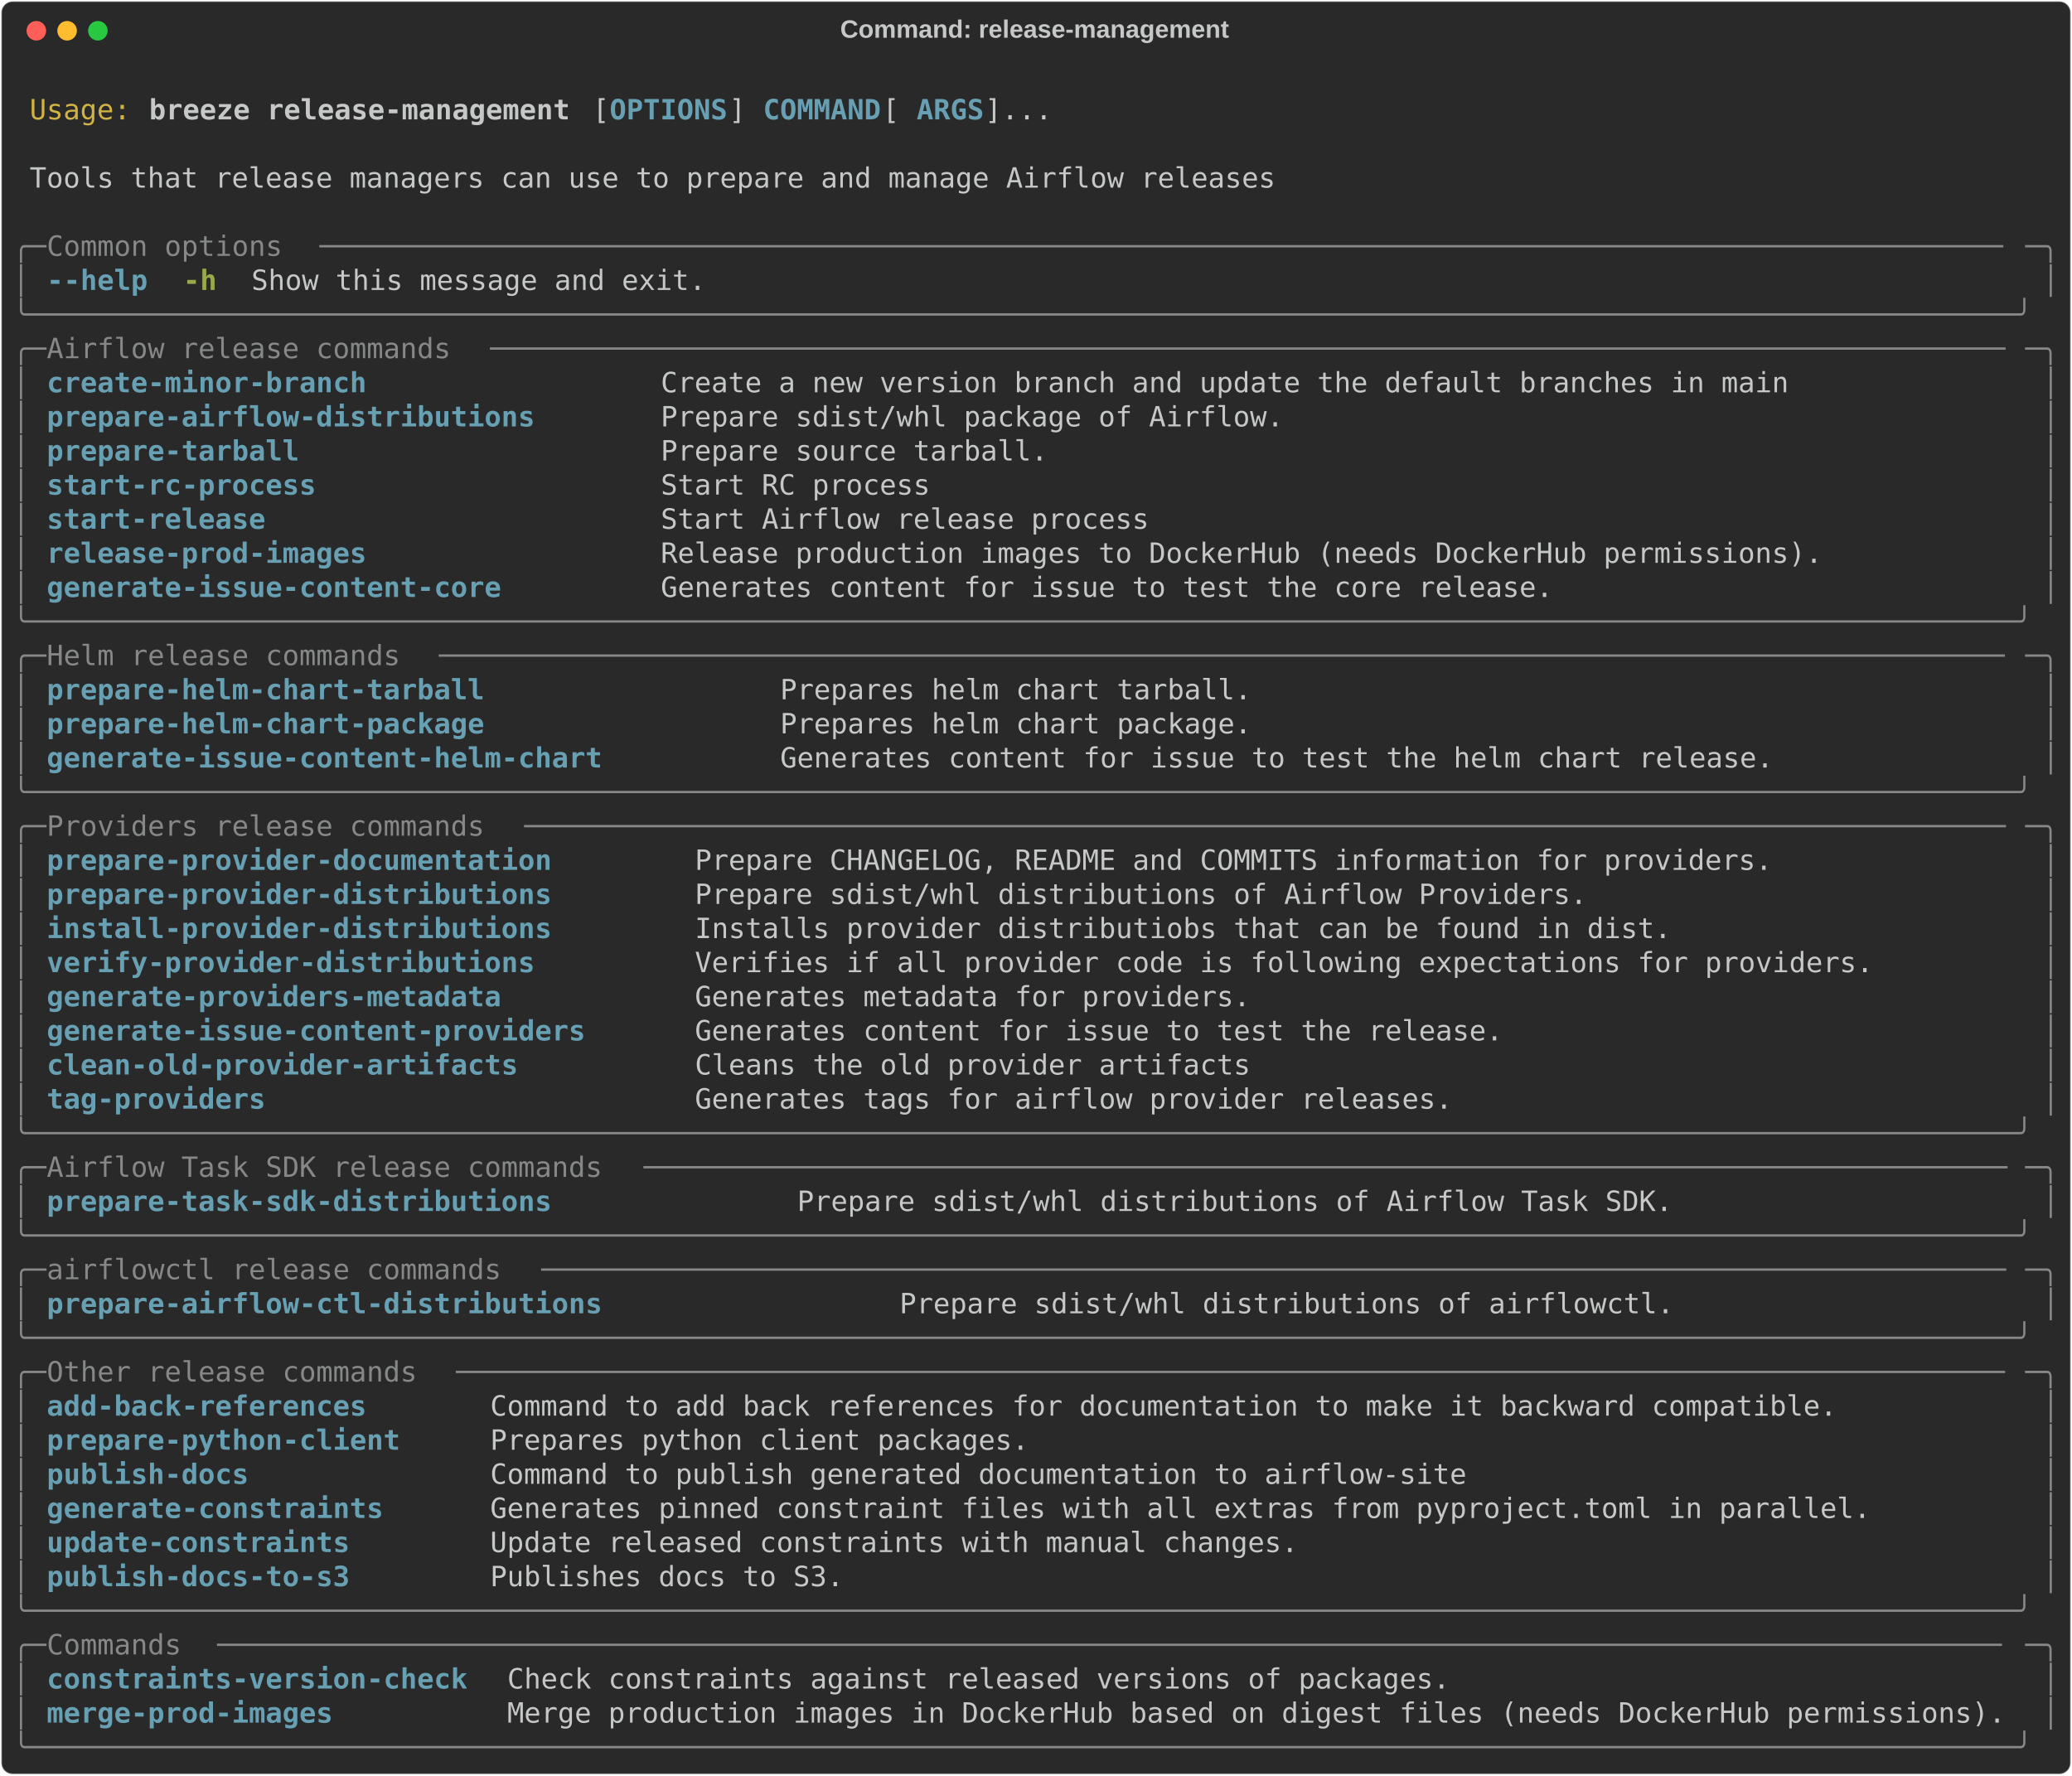
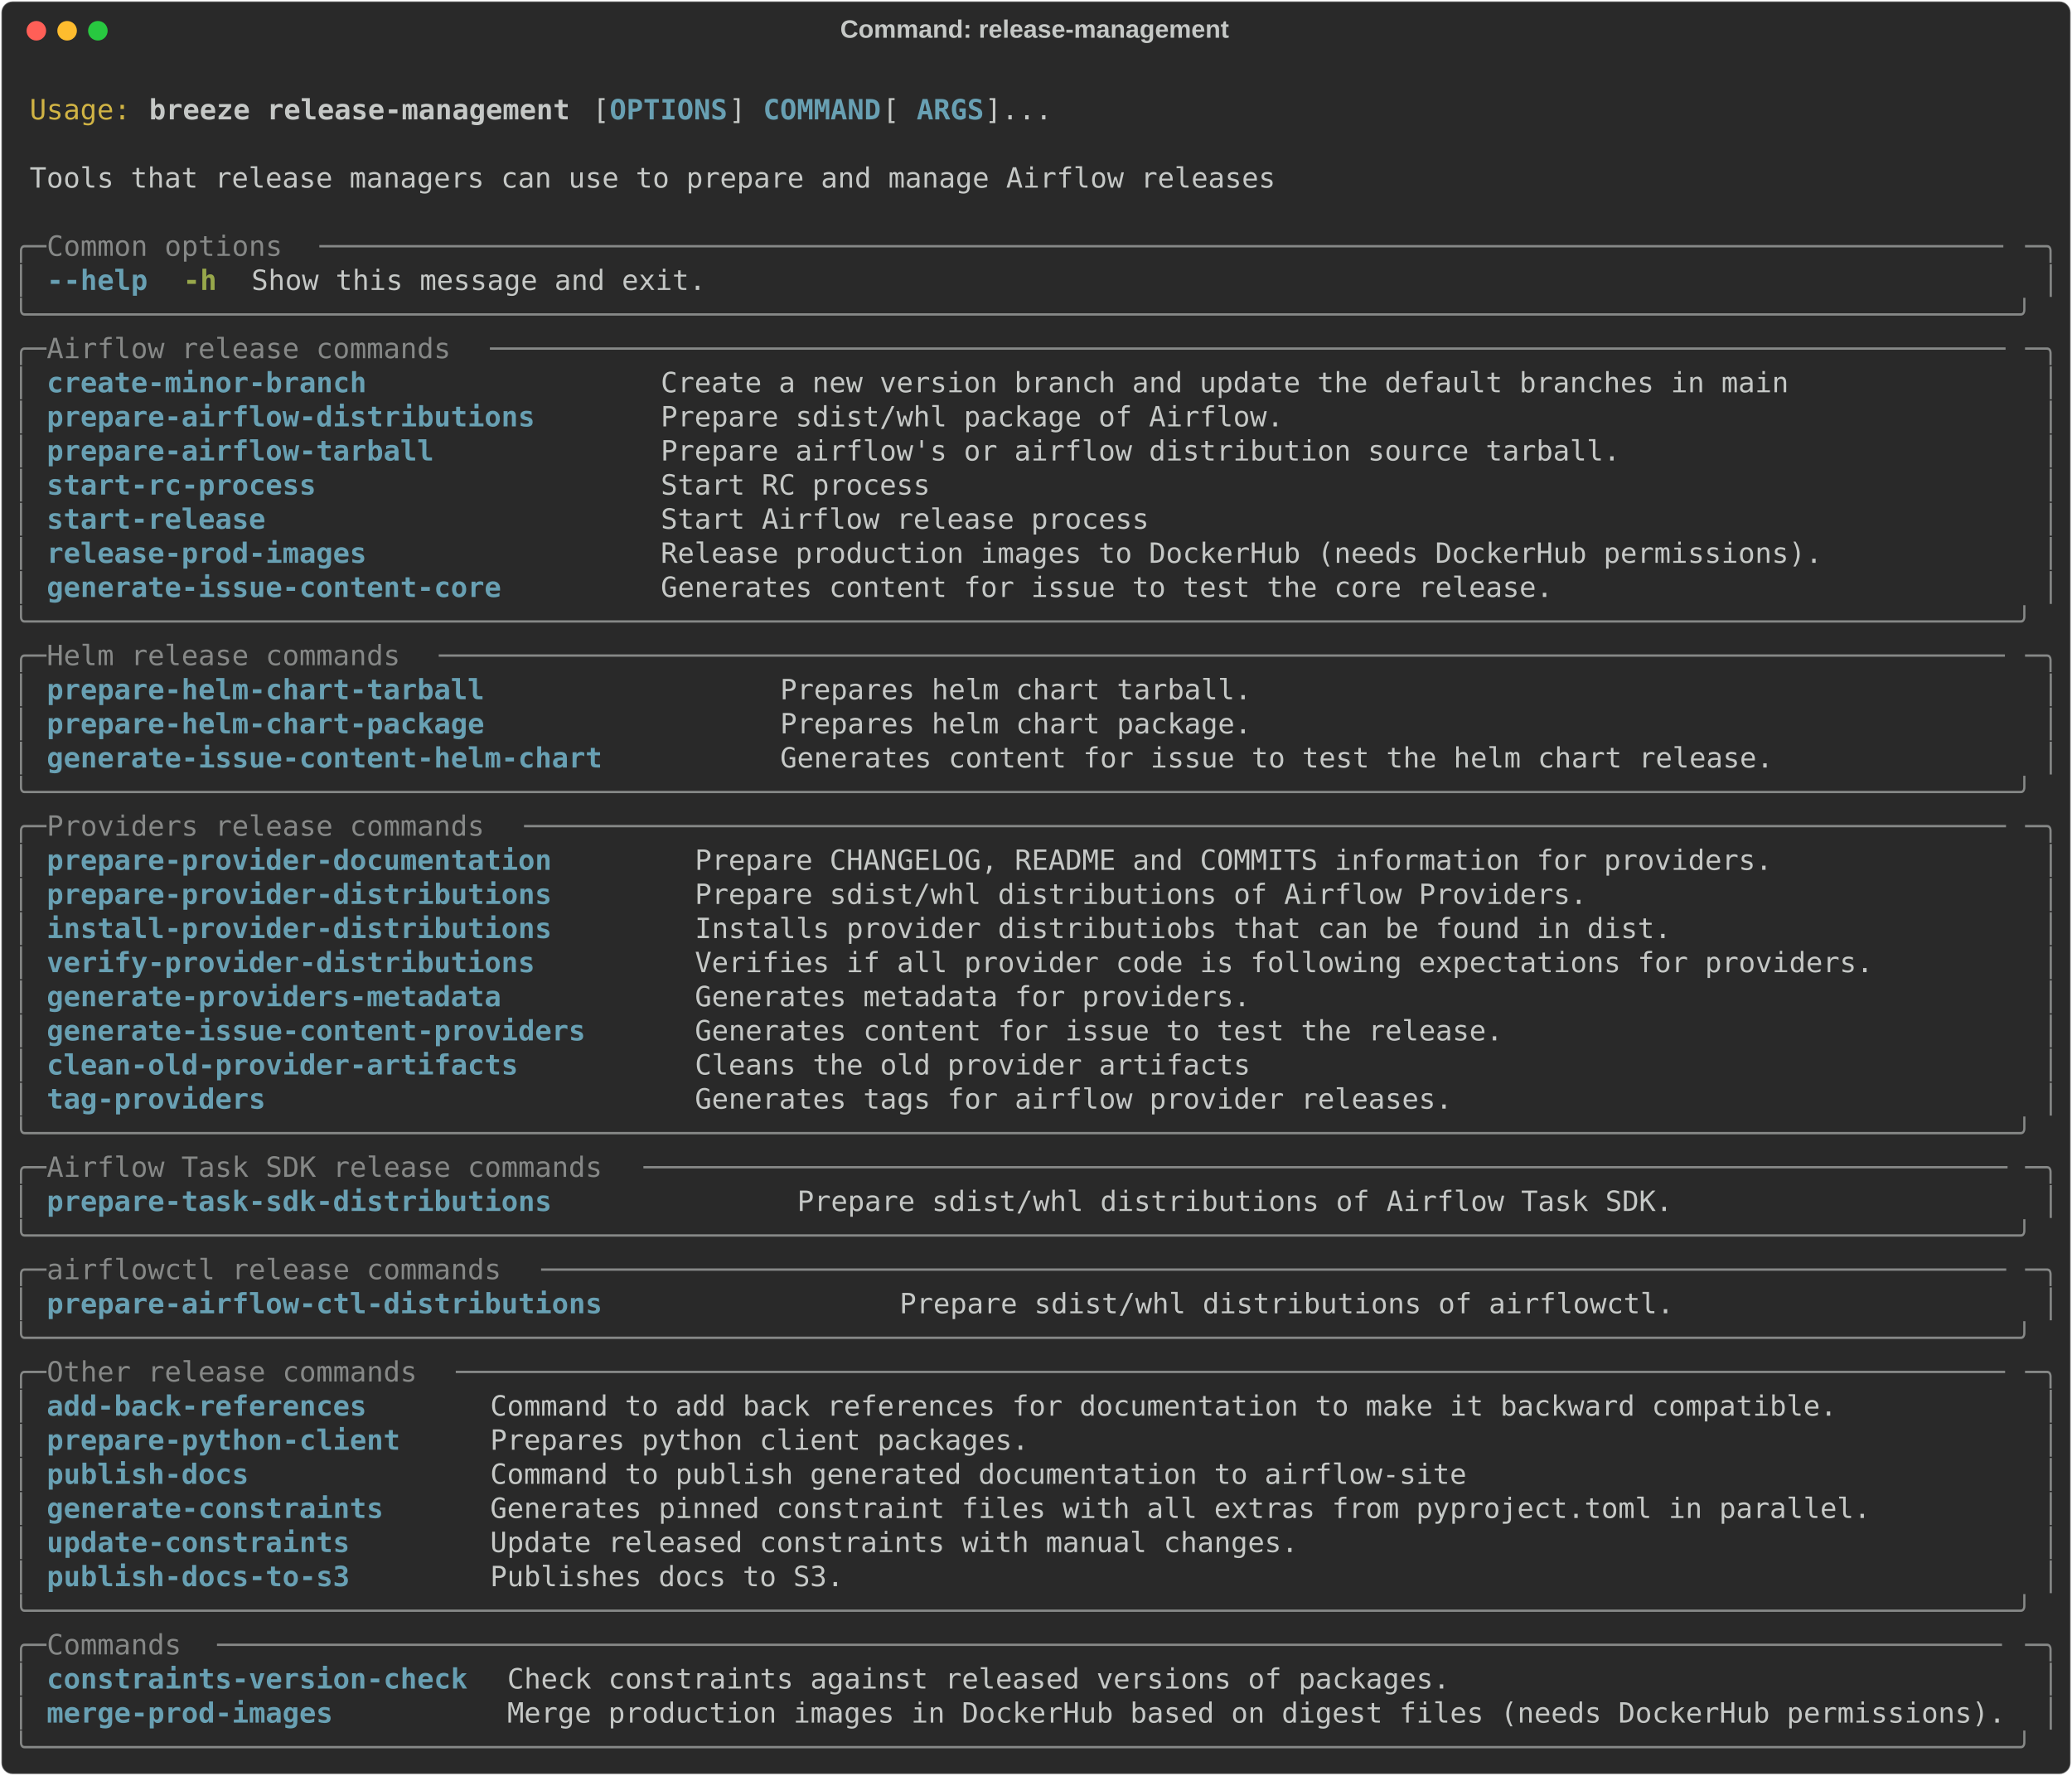
<svg xmlns="http://www.w3.org/2000/svg" class="rich-terminal" viewBox="0 0 1482 1270.0">
  <style>

    @font-face {
        font-family: "Fira Code";
        src: local("FiraCode-Regular"),
                url("https://cdnjs.cloudflare.com/ajax/libs/firacode/6.2.0/woff2/FiraCode-Regular.woff2") format("woff2"),
                url("https://cdnjs.cloudflare.com/ajax/libs/firacode/6.2.0/woff/FiraCode-Regular.woff") format("woff");
        font-style: normal;
        font-weight: 400;
    }
    @font-face {
        font-family: "Fira Code";
        src: local("FiraCode-Bold"),
                url("https://cdnjs.cloudflare.com/ajax/libs/firacode/6.2.0/woff2/FiraCode-Bold.woff2") format("woff2"),
                url("https://cdnjs.cloudflare.com/ajax/libs/firacode/6.2.0/woff/FiraCode-Bold.woff") format("woff");
        font-style: bold;
        font-weight: 700;
    }

    .breeze-release-management-matrix {
        font-family: Fira Code, monospace;
        font-size: 20px;
        line-height: 24.4px;
        font-variant-east-asian: full-width;
    }

    .breeze-release-management-title {
        font-size: 18px;
        font-weight: bold;
        font-family: arial;
    }

    .breeze-release-management-r1 { fill: #c5c8c6 }
.breeze-release-management-r2 { fill: #d0b344 }
.breeze-release-management-r3 { fill: #c5c8c6;font-weight: bold }
.breeze-release-management-r4 { fill: #68a0b3;font-weight: bold }
.breeze-release-management-r5 { fill: #868887 }
.breeze-release-management-r6 { fill: #98a84b;font-weight: bold }
    </style>
  <defs>
    <clipPath id="breeze-release-management-clip-terminal">
      <rect x="0" y="0" width="1463.0" height="1219.0" />
    </clipPath>
    <clipPath id="breeze-release-management-line-0">
      <rect x="0" y="1.5" width="1464" height="24.65" />
    </clipPath>
    <clipPath id="breeze-release-management-line-1">
      <rect x="0" y="25.9" width="1464" height="24.65" />
    </clipPath>
    <clipPath id="breeze-release-management-line-2">
      <rect x="0" y="50.3" width="1464" height="24.65" />
    </clipPath>
    <clipPath id="breeze-release-management-line-3">
      <rect x="0" y="74.7" width="1464" height="24.65" />
    </clipPath>
    <clipPath id="breeze-release-management-line-4">
      <rect x="0" y="99.1" width="1464" height="24.65" />
    </clipPath>
    <clipPath id="breeze-release-management-line-5">
      <rect x="0" y="123.5" width="1464" height="24.65" />
    </clipPath>
    <clipPath id="breeze-release-management-line-6">
      <rect x="0" y="147.9" width="1464" height="24.65" />
    </clipPath>
    <clipPath id="breeze-release-management-line-7">
      <rect x="0" y="172.3" width="1464" height="24.65" />
    </clipPath>
    <clipPath id="breeze-release-management-line-8">
      <rect x="0" y="196.7" width="1464" height="24.65" />
    </clipPath>
    <clipPath id="breeze-release-management-line-9">
      <rect x="0" y="221.1" width="1464" height="24.65" />
    </clipPath>
    <clipPath id="breeze-release-management-line-10">
      <rect x="0" y="245.5" width="1464" height="24.65" />
    </clipPath>
    <clipPath id="breeze-release-management-line-11">
      <rect x="0" y="269.9" width="1464" height="24.65" />
    </clipPath>
    <clipPath id="breeze-release-management-line-12">
      <rect x="0" y="294.3" width="1464" height="24.65" />
    </clipPath>
    <clipPath id="breeze-release-management-line-13">
      <rect x="0" y="318.7" width="1464" height="24.65" />
    </clipPath>
    <clipPath id="breeze-release-management-line-14">
      <rect x="0" y="343.1" width="1464" height="24.65" />
    </clipPath>
    <clipPath id="breeze-release-management-line-15">
      <rect x="0" y="367.5" width="1464" height="24.65" />
    </clipPath>
    <clipPath id="breeze-release-management-line-16">
      <rect x="0" y="391.9" width="1464" height="24.65" />
    </clipPath>
    <clipPath id="breeze-release-management-line-17">
      <rect x="0" y="416.3" width="1464" height="24.65" />
    </clipPath>
    <clipPath id="breeze-release-management-line-18">
      <rect x="0" y="440.7" width="1464" height="24.65" />
    </clipPath>
    <clipPath id="breeze-release-management-line-19">
      <rect x="0" y="465.1" width="1464" height="24.65" />
    </clipPath>
    <clipPath id="breeze-release-management-line-20">
      <rect x="0" y="489.5" width="1464" height="24.65" />
    </clipPath>
    <clipPath id="breeze-release-management-line-21">
      <rect x="0" y="513.9" width="1464" height="24.65" />
    </clipPath>
    <clipPath id="breeze-release-management-line-22">
      <rect x="0" y="538.3" width="1464" height="24.65" />
    </clipPath>
    <clipPath id="breeze-release-management-line-23">
      <rect x="0" y="562.7" width="1464" height="24.65" />
    </clipPath>
    <clipPath id="breeze-release-management-line-24">
      <rect x="0" y="587.1" width="1464" height="24.65" />
    </clipPath>
    <clipPath id="breeze-release-management-line-25">
      <rect x="0" y="611.5" width="1464" height="24.65" />
    </clipPath>
    <clipPath id="breeze-release-management-line-26">
      <rect x="0" y="635.9" width="1464" height="24.65" />
    </clipPath>
    <clipPath id="breeze-release-management-line-27">
      <rect x="0" y="660.3" width="1464" height="24.65" />
    </clipPath>
    <clipPath id="breeze-release-management-line-28">
      <rect x="0" y="684.7" width="1464" height="24.65" />
    </clipPath>
    <clipPath id="breeze-release-management-line-29">
      <rect x="0" y="709.1" width="1464" height="24.65" />
    </clipPath>
    <clipPath id="breeze-release-management-line-30">
      <rect x="0" y="733.5" width="1464" height="24.65" />
    </clipPath>
    <clipPath id="breeze-release-management-line-31">
      <rect x="0" y="757.9" width="1464" height="24.65" />
    </clipPath>
    <clipPath id="breeze-release-management-line-32">
      <rect x="0" y="782.3" width="1464" height="24.65" />
    </clipPath>
    <clipPath id="breeze-release-management-line-33">
      <rect x="0" y="806.7" width="1464" height="24.65" />
    </clipPath>
    <clipPath id="breeze-release-management-line-34">
      <rect x="0" y="831.1" width="1464" height="24.65" />
    </clipPath>
    <clipPath id="breeze-release-management-line-35">
      <rect x="0" y="855.5" width="1464" height="24.65" />
    </clipPath>
    <clipPath id="breeze-release-management-line-36">
      <rect x="0" y="879.9" width="1464" height="24.65" />
    </clipPath>
    <clipPath id="breeze-release-management-line-37">
      <rect x="0" y="904.3" width="1464" height="24.65" />
    </clipPath>
    <clipPath id="breeze-release-management-line-38">
      <rect x="0" y="928.7" width="1464" height="24.65" />
    </clipPath>
    <clipPath id="breeze-release-management-line-39">
      <rect x="0" y="953.1" width="1464" height="24.65" />
    </clipPath>
    <clipPath id="breeze-release-management-line-40">
      <rect x="0" y="977.5" width="1464" height="24.65" />
    </clipPath>
    <clipPath id="breeze-release-management-line-41">
      <rect x="0" y="1001.9" width="1464" height="24.65" />
    </clipPath>
    <clipPath id="breeze-release-management-line-42">
      <rect x="0" y="1026.3" width="1464" height="24.65" />
    </clipPath>
    <clipPath id="breeze-release-management-line-43">
      <rect x="0" y="1050.7" width="1464" height="24.65" />
    </clipPath>
    <clipPath id="breeze-release-management-line-44">
      <rect x="0" y="1075.1" width="1464" height="24.65" />
    </clipPath>
    <clipPath id="breeze-release-management-line-45">
      <rect x="0" y="1099.5" width="1464" height="24.65" />
    </clipPath>
    <clipPath id="breeze-release-management-line-46">
      <rect x="0" y="1123.9" width="1464" height="24.65" />
    </clipPath>
    <clipPath id="breeze-release-management-line-47">
      <rect x="0" y="1148.3" width="1464" height="24.65" />
    </clipPath>
    <clipPath id="breeze-release-management-line-48">
      <rect x="0" y="1172.7" width="1464" height="24.65" />
    </clipPath>
  </defs>
  <rect fill="#292929" stroke="rgba(255,255,255,0.35)" stroke-width="1" x="1" y="1" width="1480" height="1268" rx="8" />
  <text class="breeze-release-management-title" fill="#c5c8c6" text-anchor="middle" x="740" y="27">Command: release-management</text>
  <g transform="translate(26,22)">
    <circle cx="0" cy="0" r="7" fill="#ff5f57" />
    <circle cx="22" cy="0" r="7" fill="#febc2e" />
    <circle cx="44" cy="0" r="7" fill="#28c840" />
  </g>
  <g transform="translate(9, 41)" clip-path="url(#breeze-release-management-clip-terminal)">
    <g class="breeze-release-management-matrix">
      <text class="breeze-release-management-r1" x="1464" y="20" textLength="12.2" clip-path="url(#breeze-release-management-line-0)">
</text>
      <text class="breeze-release-management-r2" x="12.2" y="44.4" textLength="73.2" clip-path="url(#breeze-release-management-line-1)">Usage:</text>
      <text class="breeze-release-management-r3" x="97.6" y="44.4" textLength="305" clip-path="url(#breeze-release-management-line-1)">breeze release-management</text>
      <text class="breeze-release-management-r1" x="414.8" y="44.4" textLength="12.2" clip-path="url(#breeze-release-management-line-1)">[</text>
      <text class="breeze-release-management-r4" x="427" y="44.4" textLength="85.4" clip-path="url(#breeze-release-management-line-1)">OPTIONS</text>
      <text class="breeze-release-management-r1" x="512.4" y="44.4" textLength="24.4" clip-path="url(#breeze-release-management-line-1)">] </text>
      <text class="breeze-release-management-r4" x="536.8" y="44.4" textLength="85.4" clip-path="url(#breeze-release-management-line-1)">COMMAND</text>
      <text class="breeze-release-management-r1" x="622.2" y="44.4" textLength="24.4" clip-path="url(#breeze-release-management-line-1)"> [</text>
      <text class="breeze-release-management-r4" x="646.6" y="44.4" textLength="48.8" clip-path="url(#breeze-release-management-line-1)">ARGS</text>
      <text class="breeze-release-management-r1" x="695.4" y="44.4" textLength="48.8" clip-path="url(#breeze-release-management-line-1)">]...</text>
      <text class="breeze-release-management-r1" x="1464" y="44.4" textLength="12.2" clip-path="url(#breeze-release-management-line-1)">
</text>
      <text class="breeze-release-management-r1" x="1464" y="68.8" textLength="12.2" clip-path="url(#breeze-release-management-line-2)">
</text>
      <text class="breeze-release-management-r1" x="12.2" y="93.2" textLength="902.8" clip-path="url(#breeze-release-management-line-3)">Tools that release managers can use to prepare and manage Airflow releases</text>
      <text class="breeze-release-management-r1" x="1464" y="93.2" textLength="12.2" clip-path="url(#breeze-release-management-line-3)">
</text>
      <text class="breeze-release-management-r1" x="1464" y="117.6" textLength="12.2" clip-path="url(#breeze-release-management-line-4)">
</text>
      <text class="breeze-release-management-r5" x="0" y="142" textLength="24.4" clip-path="url(#breeze-release-management-line-5)">╭─</text>
      <text class="breeze-release-management-r5" x="24.4" y="142" textLength="195.2" clip-path="url(#breeze-release-management-line-5)"> Common options </text>
      <text class="breeze-release-management-r5" x="219.6" y="142" textLength="1220" clip-path="url(#breeze-release-management-line-5)">────────────────────────────────────────────────────────────────────────────────────────────────────</text>
      <text class="breeze-release-management-r5" x="1439.6" y="142" textLength="24.4" clip-path="url(#breeze-release-management-line-5)">─╮</text>
      <text class="breeze-release-management-r1" x="1464" y="142" textLength="12.2" clip-path="url(#breeze-release-management-line-5)">
</text>
      <text class="breeze-release-management-r5" x="0" y="166.4" textLength="12.2" clip-path="url(#breeze-release-management-line-6)">│</text>
      <text class="breeze-release-management-r4" x="24.4" y="166.4" textLength="73.2" clip-path="url(#breeze-release-management-line-6)">--help</text>
      <text class="breeze-release-management-r6" x="122" y="166.4" textLength="24.4" clip-path="url(#breeze-release-management-line-6)">-h</text>
      <text class="breeze-release-management-r1" x="170.8" y="166.4" textLength="329.4" clip-path="url(#breeze-release-management-line-6)">Show this message and exit.</text>
      <text class="breeze-release-management-r5" x="1451.8" y="166.4" textLength="12.2" clip-path="url(#breeze-release-management-line-6)">│</text>
      <text class="breeze-release-management-r1" x="1464" y="166.4" textLength="12.2" clip-path="url(#breeze-release-management-line-6)">
</text>
      <text class="breeze-release-management-r5" x="0" y="190.8" textLength="1464" clip-path="url(#breeze-release-management-line-7)">╰──────────────────────────────────────────────────────────────────────────────────────────────────────────────────────╯</text>
      <text class="breeze-release-management-r1" x="1464" y="190.8" textLength="12.2" clip-path="url(#breeze-release-management-line-7)">
</text>
      <text class="breeze-release-management-r5" x="0" y="215.2" textLength="24.4" clip-path="url(#breeze-release-management-line-8)">╭─</text>
      <text class="breeze-release-management-r5" x="24.4" y="215.2" textLength="317.2" clip-path="url(#breeze-release-management-line-8)"> Airflow release commands </text>
      <text class="breeze-release-management-r5" x="341.6" y="215.2" textLength="1098" clip-path="url(#breeze-release-management-line-8)">──────────────────────────────────────────────────────────────────────────────────────────</text>
      <text class="breeze-release-management-r5" x="1439.6" y="215.2" textLength="24.4" clip-path="url(#breeze-release-management-line-8)">─╮</text>
      <text class="breeze-release-management-r1" x="1464" y="215.2" textLength="12.2" clip-path="url(#breeze-release-management-line-8)">
</text>
      <text class="breeze-release-management-r5" x="0" y="239.6" textLength="12.2" clip-path="url(#breeze-release-management-line-9)">│</text>
      <text class="breeze-release-management-r4" x="24.4" y="239.6" textLength="414.8" clip-path="url(#breeze-release-management-line-9)">create-minor-branch               </text>
      <text class="breeze-release-management-r1" x="463.6" y="239.6" textLength="976" clip-path="url(#breeze-release-management-line-9)">Create a new version branch and update the default branches in main             </text>
      <text class="breeze-release-management-r5" x="1451.8" y="239.6" textLength="12.2" clip-path="url(#breeze-release-management-line-9)">│</text>
      <text class="breeze-release-management-r1" x="1464" y="239.6" textLength="12.2" clip-path="url(#breeze-release-management-line-9)">
</text>
      <text class="breeze-release-management-r5" x="0" y="264" textLength="12.2" clip-path="url(#breeze-release-management-line-10)">│</text>
      <text class="breeze-release-management-r4" x="24.4" y="264" textLength="414.8" clip-path="url(#breeze-release-management-line-10)">prepare-airflow-distributions     </text>
      <text class="breeze-release-management-r1" x="463.6" y="264" textLength="976" clip-path="url(#breeze-release-management-line-10)">Prepare sdist/whl package of Airflow.                                           </text>
      <text class="breeze-release-management-r5" x="1451.8" y="264" textLength="12.2" clip-path="url(#breeze-release-management-line-10)">│</text>
      <text class="breeze-release-management-r1" x="1464" y="264" textLength="12.2" clip-path="url(#breeze-release-management-line-10)">
</text>
      <text class="breeze-release-management-r5" x="0" y="288.4" textLength="12.2" clip-path="url(#breeze-release-management-line-11)">│</text>
-       <text class="breeze-release-management-r4" x="24.4" y="288.4" textLength="414.8" clip-path="url(#breeze-release-management-line-11)">prepare-tarball                   </text>
-       <text class="breeze-release-management-r1" x="463.6" y="288.4" textLength="976" clip-path="url(#breeze-release-management-line-11)">Prepare source tarball.                                                         </text>
+       <text class="breeze-release-management-r4" x="24.4" y="288.4" textLength="414.8" clip-path="url(#breeze-release-management-line-11)">prepare-airflow-tarball           </text>
+       <text class="breeze-release-management-r1" x="463.6" y="288.4" textLength="976" clip-path="url(#breeze-release-management-line-11)">Prepare airflow's or airflow distribution source tarball.                       </text>
      <text class="breeze-release-management-r5" x="1451.8" y="288.4" textLength="12.2" clip-path="url(#breeze-release-management-line-11)">│</text>
      <text class="breeze-release-management-r1" x="1464" y="288.4" textLength="12.2" clip-path="url(#breeze-release-management-line-11)">
</text>
      <text class="breeze-release-management-r5" x="0" y="312.8" textLength="12.2" clip-path="url(#breeze-release-management-line-12)">│</text>
      <text class="breeze-release-management-r4" x="24.4" y="312.8" textLength="414.8" clip-path="url(#breeze-release-management-line-12)">start-rc-process                  </text>
      <text class="breeze-release-management-r1" x="463.6" y="312.8" textLength="976" clip-path="url(#breeze-release-management-line-12)">Start RC process                                                                </text>
      <text class="breeze-release-management-r5" x="1451.8" y="312.8" textLength="12.2" clip-path="url(#breeze-release-management-line-12)">│</text>
      <text class="breeze-release-management-r1" x="1464" y="312.8" textLength="12.2" clip-path="url(#breeze-release-management-line-12)">
</text>
      <text class="breeze-release-management-r5" x="0" y="337.2" textLength="12.2" clip-path="url(#breeze-release-management-line-13)">│</text>
      <text class="breeze-release-management-r4" x="24.4" y="337.2" textLength="414.8" clip-path="url(#breeze-release-management-line-13)">start-release                     </text>
      <text class="breeze-release-management-r1" x="463.6" y="337.2" textLength="976" clip-path="url(#breeze-release-management-line-13)">Start Airflow release process                                                   </text>
      <text class="breeze-release-management-r5" x="1451.8" y="337.2" textLength="12.2" clip-path="url(#breeze-release-management-line-13)">│</text>
      <text class="breeze-release-management-r1" x="1464" y="337.2" textLength="12.2" clip-path="url(#breeze-release-management-line-13)">
</text>
      <text class="breeze-release-management-r5" x="0" y="361.6" textLength="12.2" clip-path="url(#breeze-release-management-line-14)">│</text>
      <text class="breeze-release-management-r4" x="24.4" y="361.6" textLength="414.8" clip-path="url(#breeze-release-management-line-14)">release-prod-images               </text>
      <text class="breeze-release-management-r1" x="463.6" y="361.6" textLength="976" clip-path="url(#breeze-release-management-line-14)">Release production images to DockerHub (needs DockerHub permissions).           </text>
      <text class="breeze-release-management-r5" x="1451.8" y="361.6" textLength="12.2" clip-path="url(#breeze-release-management-line-14)">│</text>
      <text class="breeze-release-management-r1" x="1464" y="361.6" textLength="12.2" clip-path="url(#breeze-release-management-line-14)">
</text>
      <text class="breeze-release-management-r5" x="0" y="386" textLength="12.2" clip-path="url(#breeze-release-management-line-15)">│</text>
      <text class="breeze-release-management-r4" x="24.4" y="386" textLength="414.8" clip-path="url(#breeze-release-management-line-15)">generate-issue-content-core       </text>
      <text class="breeze-release-management-r1" x="463.6" y="386" textLength="976" clip-path="url(#breeze-release-management-line-15)">Generates content for issue to test the core release.                           </text>
      <text class="breeze-release-management-r5" x="1451.8" y="386" textLength="12.2" clip-path="url(#breeze-release-management-line-15)">│</text>
      <text class="breeze-release-management-r1" x="1464" y="386" textLength="12.2" clip-path="url(#breeze-release-management-line-15)">
</text>
      <text class="breeze-release-management-r5" x="0" y="410.4" textLength="1464" clip-path="url(#breeze-release-management-line-16)">╰──────────────────────────────────────────────────────────────────────────────────────────────────────────────────────╯</text>
      <text class="breeze-release-management-r1" x="1464" y="410.4" textLength="12.2" clip-path="url(#breeze-release-management-line-16)">
</text>
      <text class="breeze-release-management-r5" x="0" y="434.8" textLength="24.4" clip-path="url(#breeze-release-management-line-17)">╭─</text>
      <text class="breeze-release-management-r5" x="24.4" y="434.8" textLength="280.6" clip-path="url(#breeze-release-management-line-17)"> Helm release commands </text>
      <text class="breeze-release-management-r5" x="305" y="434.8" textLength="1134.6" clip-path="url(#breeze-release-management-line-17)">─────────────────────────────────────────────────────────────────────────────────────────────</text>
      <text class="breeze-release-management-r5" x="1439.6" y="434.8" textLength="24.4" clip-path="url(#breeze-release-management-line-17)">─╮</text>
      <text class="breeze-release-management-r1" x="1464" y="434.8" textLength="12.2" clip-path="url(#breeze-release-management-line-17)">
</text>
      <text class="breeze-release-management-r5" x="0" y="459.2" textLength="12.2" clip-path="url(#breeze-release-management-line-18)">│</text>
      <text class="breeze-release-management-r4" x="24.4" y="459.2" textLength="500.2" clip-path="url(#breeze-release-management-line-18)">prepare-helm-chart-tarball               </text>
      <text class="breeze-release-management-r1" x="549" y="459.2" textLength="890.6" clip-path="url(#breeze-release-management-line-18)">Prepares helm chart tarball.                                             </text>
      <text class="breeze-release-management-r5" x="1451.8" y="459.2" textLength="12.2" clip-path="url(#breeze-release-management-line-18)">│</text>
      <text class="breeze-release-management-r1" x="1464" y="459.2" textLength="12.2" clip-path="url(#breeze-release-management-line-18)">
</text>
      <text class="breeze-release-management-r5" x="0" y="483.6" textLength="12.2" clip-path="url(#breeze-release-management-line-19)">│</text>
      <text class="breeze-release-management-r4" x="24.4" y="483.6" textLength="500.2" clip-path="url(#breeze-release-management-line-19)">prepare-helm-chart-package               </text>
      <text class="breeze-release-management-r1" x="549" y="483.6" textLength="890.6" clip-path="url(#breeze-release-management-line-19)">Prepares helm chart package.                                             </text>
      <text class="breeze-release-management-r5" x="1451.8" y="483.6" textLength="12.2" clip-path="url(#breeze-release-management-line-19)">│</text>
      <text class="breeze-release-management-r1" x="1464" y="483.6" textLength="12.2" clip-path="url(#breeze-release-management-line-19)">
</text>
      <text class="breeze-release-management-r5" x="0" y="508" textLength="12.2" clip-path="url(#breeze-release-management-line-20)">│</text>
      <text class="breeze-release-management-r4" x="24.4" y="508" textLength="500.2" clip-path="url(#breeze-release-management-line-20)">generate-issue-content-helm-chart        </text>
      <text class="breeze-release-management-r1" x="549" y="508" textLength="890.6" clip-path="url(#breeze-release-management-line-20)">Generates content for issue to test the helm chart release.              </text>
      <text class="breeze-release-management-r5" x="1451.8" y="508" textLength="12.2" clip-path="url(#breeze-release-management-line-20)">│</text>
      <text class="breeze-release-management-r1" x="1464" y="508" textLength="12.2" clip-path="url(#breeze-release-management-line-20)">
</text>
      <text class="breeze-release-management-r5" x="0" y="532.4" textLength="1464" clip-path="url(#breeze-release-management-line-21)">╰──────────────────────────────────────────────────────────────────────────────────────────────────────────────────────╯</text>
      <text class="breeze-release-management-r1" x="1464" y="532.4" textLength="12.2" clip-path="url(#breeze-release-management-line-21)">
</text>
      <text class="breeze-release-management-r5" x="0" y="556.8" textLength="24.4" clip-path="url(#breeze-release-management-line-22)">╭─</text>
      <text class="breeze-release-management-r5" x="24.4" y="556.8" textLength="341.6" clip-path="url(#breeze-release-management-line-22)"> Providers release commands </text>
      <text class="breeze-release-management-r5" x="366" y="556.8" textLength="1073.6" clip-path="url(#breeze-release-management-line-22)">────────────────────────────────────────────────────────────────────────────────────────</text>
      <text class="breeze-release-management-r5" x="1439.6" y="556.8" textLength="24.4" clip-path="url(#breeze-release-management-line-22)">─╮</text>
      <text class="breeze-release-management-r1" x="1464" y="556.8" textLength="12.2" clip-path="url(#breeze-release-management-line-22)">
</text>
      <text class="breeze-release-management-r5" x="0" y="581.2" textLength="12.2" clip-path="url(#breeze-release-management-line-23)">│</text>
      <text class="breeze-release-management-r4" x="24.4" y="581.2" textLength="439.2" clip-path="url(#breeze-release-management-line-23)">prepare-provider-documentation      </text>
      <text class="breeze-release-management-r1" x="488" y="581.2" textLength="951.6" clip-path="url(#breeze-release-management-line-23)">Prepare CHANGELOG, README and COMMITS information for providers.              </text>
      <text class="breeze-release-management-r5" x="1451.8" y="581.2" textLength="12.2" clip-path="url(#breeze-release-management-line-23)">│</text>
      <text class="breeze-release-management-r1" x="1464" y="581.2" textLength="12.2" clip-path="url(#breeze-release-management-line-23)">
</text>
      <text class="breeze-release-management-r5" x="0" y="605.6" textLength="12.2" clip-path="url(#breeze-release-management-line-24)">│</text>
      <text class="breeze-release-management-r4" x="24.4" y="605.6" textLength="439.2" clip-path="url(#breeze-release-management-line-24)">prepare-provider-distributions      </text>
      <text class="breeze-release-management-r1" x="488" y="605.6" textLength="951.6" clip-path="url(#breeze-release-management-line-24)">Prepare sdist/whl distributions of Airflow Providers.                         </text>
      <text class="breeze-release-management-r5" x="1451.8" y="605.6" textLength="12.2" clip-path="url(#breeze-release-management-line-24)">│</text>
      <text class="breeze-release-management-r1" x="1464" y="605.6" textLength="12.2" clip-path="url(#breeze-release-management-line-24)">
</text>
      <text class="breeze-release-management-r5" x="0" y="630" textLength="12.2" clip-path="url(#breeze-release-management-line-25)">│</text>
      <text class="breeze-release-management-r4" x="24.4" y="630" textLength="439.2" clip-path="url(#breeze-release-management-line-25)">install-provider-distributions      </text>
      <text class="breeze-release-management-r1" x="488" y="630" textLength="951.6" clip-path="url(#breeze-release-management-line-25)">Installs provider distributiobs that can be found in dist.                    </text>
      <text class="breeze-release-management-r5" x="1451.8" y="630" textLength="12.2" clip-path="url(#breeze-release-management-line-25)">│</text>
      <text class="breeze-release-management-r1" x="1464" y="630" textLength="12.2" clip-path="url(#breeze-release-management-line-25)">
</text>
      <text class="breeze-release-management-r5" x="0" y="654.4" textLength="12.2" clip-path="url(#breeze-release-management-line-26)">│</text>
      <text class="breeze-release-management-r4" x="24.4" y="654.4" textLength="439.2" clip-path="url(#breeze-release-management-line-26)">verify-provider-distributions       </text>
      <text class="breeze-release-management-r1" x="488" y="654.4" textLength="951.6" clip-path="url(#breeze-release-management-line-26)">Verifies if all provider code is following expectations for providers.        </text>
      <text class="breeze-release-management-r5" x="1451.8" y="654.4" textLength="12.2" clip-path="url(#breeze-release-management-line-26)">│</text>
      <text class="breeze-release-management-r1" x="1464" y="654.4" textLength="12.2" clip-path="url(#breeze-release-management-line-26)">
</text>
      <text class="breeze-release-management-r5" x="0" y="678.8" textLength="12.2" clip-path="url(#breeze-release-management-line-27)">│</text>
      <text class="breeze-release-management-r4" x="24.4" y="678.8" textLength="439.2" clip-path="url(#breeze-release-management-line-27)">generate-providers-metadata         </text>
      <text class="breeze-release-management-r1" x="488" y="678.8" textLength="951.6" clip-path="url(#breeze-release-management-line-27)">Generates metadata for providers.                                             </text>
      <text class="breeze-release-management-r5" x="1451.8" y="678.8" textLength="12.2" clip-path="url(#breeze-release-management-line-27)">│</text>
      <text class="breeze-release-management-r1" x="1464" y="678.8" textLength="12.2" clip-path="url(#breeze-release-management-line-27)">
</text>
      <text class="breeze-release-management-r5" x="0" y="703.2" textLength="12.2" clip-path="url(#breeze-release-management-line-28)">│</text>
      <text class="breeze-release-management-r4" x="24.4" y="703.2" textLength="439.2" clip-path="url(#breeze-release-management-line-28)">generate-issue-content-providers    </text>
      <text class="breeze-release-management-r1" x="488" y="703.2" textLength="951.6" clip-path="url(#breeze-release-management-line-28)">Generates content for issue to test the release.                              </text>
      <text class="breeze-release-management-r5" x="1451.8" y="703.2" textLength="12.2" clip-path="url(#breeze-release-management-line-28)">│</text>
      <text class="breeze-release-management-r1" x="1464" y="703.2" textLength="12.2" clip-path="url(#breeze-release-management-line-28)">
</text>
      <text class="breeze-release-management-r5" x="0" y="727.6" textLength="12.2" clip-path="url(#breeze-release-management-line-29)">│</text>
      <text class="breeze-release-management-r4" x="24.4" y="727.6" textLength="439.2" clip-path="url(#breeze-release-management-line-29)">clean-old-provider-artifacts        </text>
      <text class="breeze-release-management-r1" x="488" y="727.6" textLength="951.6" clip-path="url(#breeze-release-management-line-29)">Cleans the old provider artifacts                                             </text>
      <text class="breeze-release-management-r5" x="1451.8" y="727.6" textLength="12.2" clip-path="url(#breeze-release-management-line-29)">│</text>
      <text class="breeze-release-management-r1" x="1464" y="727.6" textLength="12.2" clip-path="url(#breeze-release-management-line-29)">
</text>
      <text class="breeze-release-management-r5" x="0" y="752" textLength="12.2" clip-path="url(#breeze-release-management-line-30)">│</text>
      <text class="breeze-release-management-r4" x="24.4" y="752" textLength="439.2" clip-path="url(#breeze-release-management-line-30)">tag-providers                       </text>
      <text class="breeze-release-management-r1" x="488" y="752" textLength="951.6" clip-path="url(#breeze-release-management-line-30)">Generates tags for airflow provider releases.                                 </text>
      <text class="breeze-release-management-r5" x="1451.8" y="752" textLength="12.2" clip-path="url(#breeze-release-management-line-30)">│</text>
      <text class="breeze-release-management-r1" x="1464" y="752" textLength="12.2" clip-path="url(#breeze-release-management-line-30)">
</text>
      <text class="breeze-release-management-r5" x="0" y="776.4" textLength="1464" clip-path="url(#breeze-release-management-line-31)">╰──────────────────────────────────────────────────────────────────────────────────────────────────────────────────────╯</text>
      <text class="breeze-release-management-r1" x="1464" y="776.4" textLength="12.2" clip-path="url(#breeze-release-management-line-31)">
</text>
      <text class="breeze-release-management-r5" x="0" y="800.8" textLength="24.4" clip-path="url(#breeze-release-management-line-32)">╭─</text>
      <text class="breeze-release-management-r5" x="24.4" y="800.8" textLength="427" clip-path="url(#breeze-release-management-line-32)"> Airflow Task SDK release commands </text>
      <text class="breeze-release-management-r5" x="451.4" y="800.8" textLength="988.2" clip-path="url(#breeze-release-management-line-32)">─────────────────────────────────────────────────────────────────────────────────</text>
      <text class="breeze-release-management-r5" x="1439.6" y="800.8" textLength="24.4" clip-path="url(#breeze-release-management-line-32)">─╮</text>
      <text class="breeze-release-management-r1" x="1464" y="800.8" textLength="12.2" clip-path="url(#breeze-release-management-line-32)">
</text>
      <text class="breeze-release-management-r5" x="0" y="825.2" textLength="12.2" clip-path="url(#breeze-release-management-line-33)">│</text>
      <text class="breeze-release-management-r4" x="24.4" y="825.2" textLength="512.4" clip-path="url(#breeze-release-management-line-33)">prepare-task-sdk-distributions            </text>
      <text class="breeze-release-management-r1" x="561.2" y="825.2" textLength="878.4" clip-path="url(#breeze-release-management-line-33)">Prepare sdist/whl distributions of Airflow Task SDK.                    </text>
      <text class="breeze-release-management-r5" x="1451.8" y="825.2" textLength="12.2" clip-path="url(#breeze-release-management-line-33)">│</text>
      <text class="breeze-release-management-r1" x="1464" y="825.2" textLength="12.2" clip-path="url(#breeze-release-management-line-33)">
</text>
      <text class="breeze-release-management-r5" x="0" y="849.6" textLength="1464" clip-path="url(#breeze-release-management-line-34)">╰──────────────────────────────────────────────────────────────────────────────────────────────────────────────────────╯</text>
      <text class="breeze-release-management-r1" x="1464" y="849.6" textLength="12.2" clip-path="url(#breeze-release-management-line-34)">
</text>
      <text class="breeze-release-management-r5" x="0" y="874" textLength="24.4" clip-path="url(#breeze-release-management-line-35)">╭─</text>
      <text class="breeze-release-management-r5" x="24.4" y="874" textLength="353.8" clip-path="url(#breeze-release-management-line-35)"> airflowctl release commands </text>
      <text class="breeze-release-management-r5" x="378.2" y="874" textLength="1061.4" clip-path="url(#breeze-release-management-line-35)">───────────────────────────────────────────────────────────────────────────────────────</text>
      <text class="breeze-release-management-r5" x="1439.6" y="874" textLength="24.4" clip-path="url(#breeze-release-management-line-35)">─╮</text>
      <text class="breeze-release-management-r1" x="1464" y="874" textLength="12.2" clip-path="url(#breeze-release-management-line-35)">
</text>
      <text class="breeze-release-management-r5" x="0" y="898.4" textLength="12.2" clip-path="url(#breeze-release-management-line-36)">│</text>
      <text class="breeze-release-management-r4" x="24.4" y="898.4" textLength="585.6" clip-path="url(#breeze-release-management-line-36)">prepare-airflow-ctl-distributions               </text>
      <text class="breeze-release-management-r1" x="634.4" y="898.4" textLength="805.2" clip-path="url(#breeze-release-management-line-36)">Prepare sdist/whl distributions of airflowctl.                    </text>
      <text class="breeze-release-management-r5" x="1451.8" y="898.4" textLength="12.2" clip-path="url(#breeze-release-management-line-36)">│</text>
      <text class="breeze-release-management-r1" x="1464" y="898.4" textLength="12.2" clip-path="url(#breeze-release-management-line-36)">
</text>
      <text class="breeze-release-management-r5" x="0" y="922.8" textLength="1464" clip-path="url(#breeze-release-management-line-37)">╰──────────────────────────────────────────────────────────────────────────────────────────────────────────────────────╯</text>
      <text class="breeze-release-management-r1" x="1464" y="922.8" textLength="12.2" clip-path="url(#breeze-release-management-line-37)">
</text>
      <text class="breeze-release-management-r5" x="0" y="947.2" textLength="24.4" clip-path="url(#breeze-release-management-line-38)">╭─</text>
      <text class="breeze-release-management-r5" x="24.4" y="947.2" textLength="292.8" clip-path="url(#breeze-release-management-line-38)"> Other release commands </text>
      <text class="breeze-release-management-r5" x="317.2" y="947.2" textLength="1122.4" clip-path="url(#breeze-release-management-line-38)">────────────────────────────────────────────────────────────────────────────────────────────</text>
      <text class="breeze-release-management-r5" x="1439.6" y="947.2" textLength="24.4" clip-path="url(#breeze-release-management-line-38)">─╮</text>
      <text class="breeze-release-management-r1" x="1464" y="947.2" textLength="12.2" clip-path="url(#breeze-release-management-line-38)">
</text>
      <text class="breeze-release-management-r5" x="0" y="971.6" textLength="12.2" clip-path="url(#breeze-release-management-line-39)">│</text>
      <text class="breeze-release-management-r4" x="24.4" y="971.6" textLength="292.8" clip-path="url(#breeze-release-management-line-39)">add-back-references     </text>
      <text class="breeze-release-management-r1" x="341.6" y="971.6" textLength="1098" clip-path="url(#breeze-release-management-line-39)">Command to add back references for documentation to make it backward compatible.          </text>
      <text class="breeze-release-management-r5" x="1451.8" y="971.6" textLength="12.2" clip-path="url(#breeze-release-management-line-39)">│</text>
      <text class="breeze-release-management-r1" x="1464" y="971.6" textLength="12.2" clip-path="url(#breeze-release-management-line-39)">
</text>
      <text class="breeze-release-management-r5" x="0" y="996" textLength="12.2" clip-path="url(#breeze-release-management-line-40)">│</text>
      <text class="breeze-release-management-r4" x="24.4" y="996" textLength="292.8" clip-path="url(#breeze-release-management-line-40)">prepare-python-client   </text>
      <text class="breeze-release-management-r1" x="341.6" y="996" textLength="1098" clip-path="url(#breeze-release-management-line-40)">Prepares python client packages.                                                          </text>
      <text class="breeze-release-management-r5" x="1451.8" y="996" textLength="12.2" clip-path="url(#breeze-release-management-line-40)">│</text>
      <text class="breeze-release-management-r1" x="1464" y="996" textLength="12.2" clip-path="url(#breeze-release-management-line-40)">
</text>
      <text class="breeze-release-management-r5" x="0" y="1020.4" textLength="12.2" clip-path="url(#breeze-release-management-line-41)">│</text>
      <text class="breeze-release-management-r4" x="24.4" y="1020.4" textLength="292.8" clip-path="url(#breeze-release-management-line-41)">publish-docs            </text>
      <text class="breeze-release-management-r1" x="341.6" y="1020.4" textLength="1098" clip-path="url(#breeze-release-management-line-41)">Command to publish generated documentation to airflow-site                                </text>
      <text class="breeze-release-management-r5" x="1451.8" y="1020.4" textLength="12.2" clip-path="url(#breeze-release-management-line-41)">│</text>
      <text class="breeze-release-management-r1" x="1464" y="1020.4" textLength="12.2" clip-path="url(#breeze-release-management-line-41)">
</text>
      <text class="breeze-release-management-r5" x="0" y="1044.8" textLength="12.2" clip-path="url(#breeze-release-management-line-42)">│</text>
      <text class="breeze-release-management-r4" x="24.4" y="1044.8" textLength="292.8" clip-path="url(#breeze-release-management-line-42)">generate-constraints    </text>
      <text class="breeze-release-management-r1" x="341.6" y="1044.8" textLength="1098" clip-path="url(#breeze-release-management-line-42)">Generates pinned constraint files with all extras from pyproject.toml in parallel.        </text>
      <text class="breeze-release-management-r5" x="1451.8" y="1044.8" textLength="12.2" clip-path="url(#breeze-release-management-line-42)">│</text>
      <text class="breeze-release-management-r1" x="1464" y="1044.8" textLength="12.2" clip-path="url(#breeze-release-management-line-42)">
</text>
      <text class="breeze-release-management-r5" x="0" y="1069.2" textLength="12.2" clip-path="url(#breeze-release-management-line-43)">│</text>
      <text class="breeze-release-management-r4" x="24.4" y="1069.2" textLength="292.8" clip-path="url(#breeze-release-management-line-43)">update-constraints      </text>
      <text class="breeze-release-management-r1" x="341.6" y="1069.2" textLength="1098" clip-path="url(#breeze-release-management-line-43)">Update released constraints with manual changes.                                          </text>
      <text class="breeze-release-management-r5" x="1451.8" y="1069.2" textLength="12.2" clip-path="url(#breeze-release-management-line-43)">│</text>
      <text class="breeze-release-management-r1" x="1464" y="1069.2" textLength="12.2" clip-path="url(#breeze-release-management-line-43)">
</text>
      <text class="breeze-release-management-r5" x="0" y="1093.6" textLength="12.2" clip-path="url(#breeze-release-management-line-44)">│</text>
      <text class="breeze-release-management-r4" x="24.4" y="1093.6" textLength="292.8" clip-path="url(#breeze-release-management-line-44)">publish-docs-to-s3      </text>
      <text class="breeze-release-management-r1" x="341.6" y="1093.6" textLength="1098" clip-path="url(#breeze-release-management-line-44)">Publishes docs to S3.                                                                     </text>
      <text class="breeze-release-management-r5" x="1451.8" y="1093.6" textLength="12.2" clip-path="url(#breeze-release-management-line-44)">│</text>
      <text class="breeze-release-management-r1" x="1464" y="1093.6" textLength="12.2" clip-path="url(#breeze-release-management-line-44)">
</text>
      <text class="breeze-release-management-r5" x="0" y="1118" textLength="1464" clip-path="url(#breeze-release-management-line-45)">╰──────────────────────────────────────────────────────────────────────────────────────────────────────────────────────╯</text>
      <text class="breeze-release-management-r1" x="1464" y="1118" textLength="12.2" clip-path="url(#breeze-release-management-line-45)">
</text>
      <text class="breeze-release-management-r5" x="0" y="1142.4" textLength="24.4" clip-path="url(#breeze-release-management-line-46)">╭─</text>
      <text class="breeze-release-management-r5" x="24.4" y="1142.4" textLength="122" clip-path="url(#breeze-release-management-line-46)"> Commands </text>
      <text class="breeze-release-management-r5" x="146.4" y="1142.4" textLength="1293.2" clip-path="url(#breeze-release-management-line-46)">──────────────────────────────────────────────────────────────────────────────────────────────────────────</text>
      <text class="breeze-release-management-r5" x="1439.6" y="1142.4" textLength="24.4" clip-path="url(#breeze-release-management-line-46)">─╮</text>
      <text class="breeze-release-management-r1" x="1464" y="1142.4" textLength="12.2" clip-path="url(#breeze-release-management-line-46)">
</text>
      <text class="breeze-release-management-r5" x="0" y="1166.8" textLength="12.2" clip-path="url(#breeze-release-management-line-47)">│</text>
      <text class="breeze-release-management-r4" x="24.4" y="1166.8" textLength="305" clip-path="url(#breeze-release-management-line-47)">constraints-version-check</text>
      <text class="breeze-release-management-r1" x="353.8" y="1166.8" textLength="1085.8" clip-path="url(#breeze-release-management-line-47)">Check constraints against released versions of packages.                                 </text>
      <text class="breeze-release-management-r5" x="1451.8" y="1166.8" textLength="12.2" clip-path="url(#breeze-release-management-line-47)">│</text>
      <text class="breeze-release-management-r1" x="1464" y="1166.8" textLength="12.2" clip-path="url(#breeze-release-management-line-47)">
</text>
      <text class="breeze-release-management-r5" x="0" y="1191.2" textLength="12.2" clip-path="url(#breeze-release-management-line-48)">│</text>
      <text class="breeze-release-management-r4" x="24.4" y="1191.2" textLength="305" clip-path="url(#breeze-release-management-line-48)">merge-prod-images        </text>
      <text class="breeze-release-management-r1" x="353.8" y="1191.2" textLength="1085.8" clip-path="url(#breeze-release-management-line-48)">Merge production images in DockerHub based on digest files (needs DockerHub permissions).</text>
      <text class="breeze-release-management-r5" x="1451.8" y="1191.2" textLength="12.2" clip-path="url(#breeze-release-management-line-48)">│</text>
      <text class="breeze-release-management-r1" x="1464" y="1191.2" textLength="12.2" clip-path="url(#breeze-release-management-line-48)">
</text>
      <text class="breeze-release-management-r5" x="0" y="1215.6" textLength="1464" clip-path="url(#breeze-release-management-line-49)">╰──────────────────────────────────────────────────────────────────────────────────────────────────────────────────────╯</text>
      <text class="breeze-release-management-r1" x="1464" y="1215.6" textLength="12.2" clip-path="url(#breeze-release-management-line-49)">
</text>
    </g>
  </g>
</svg>
